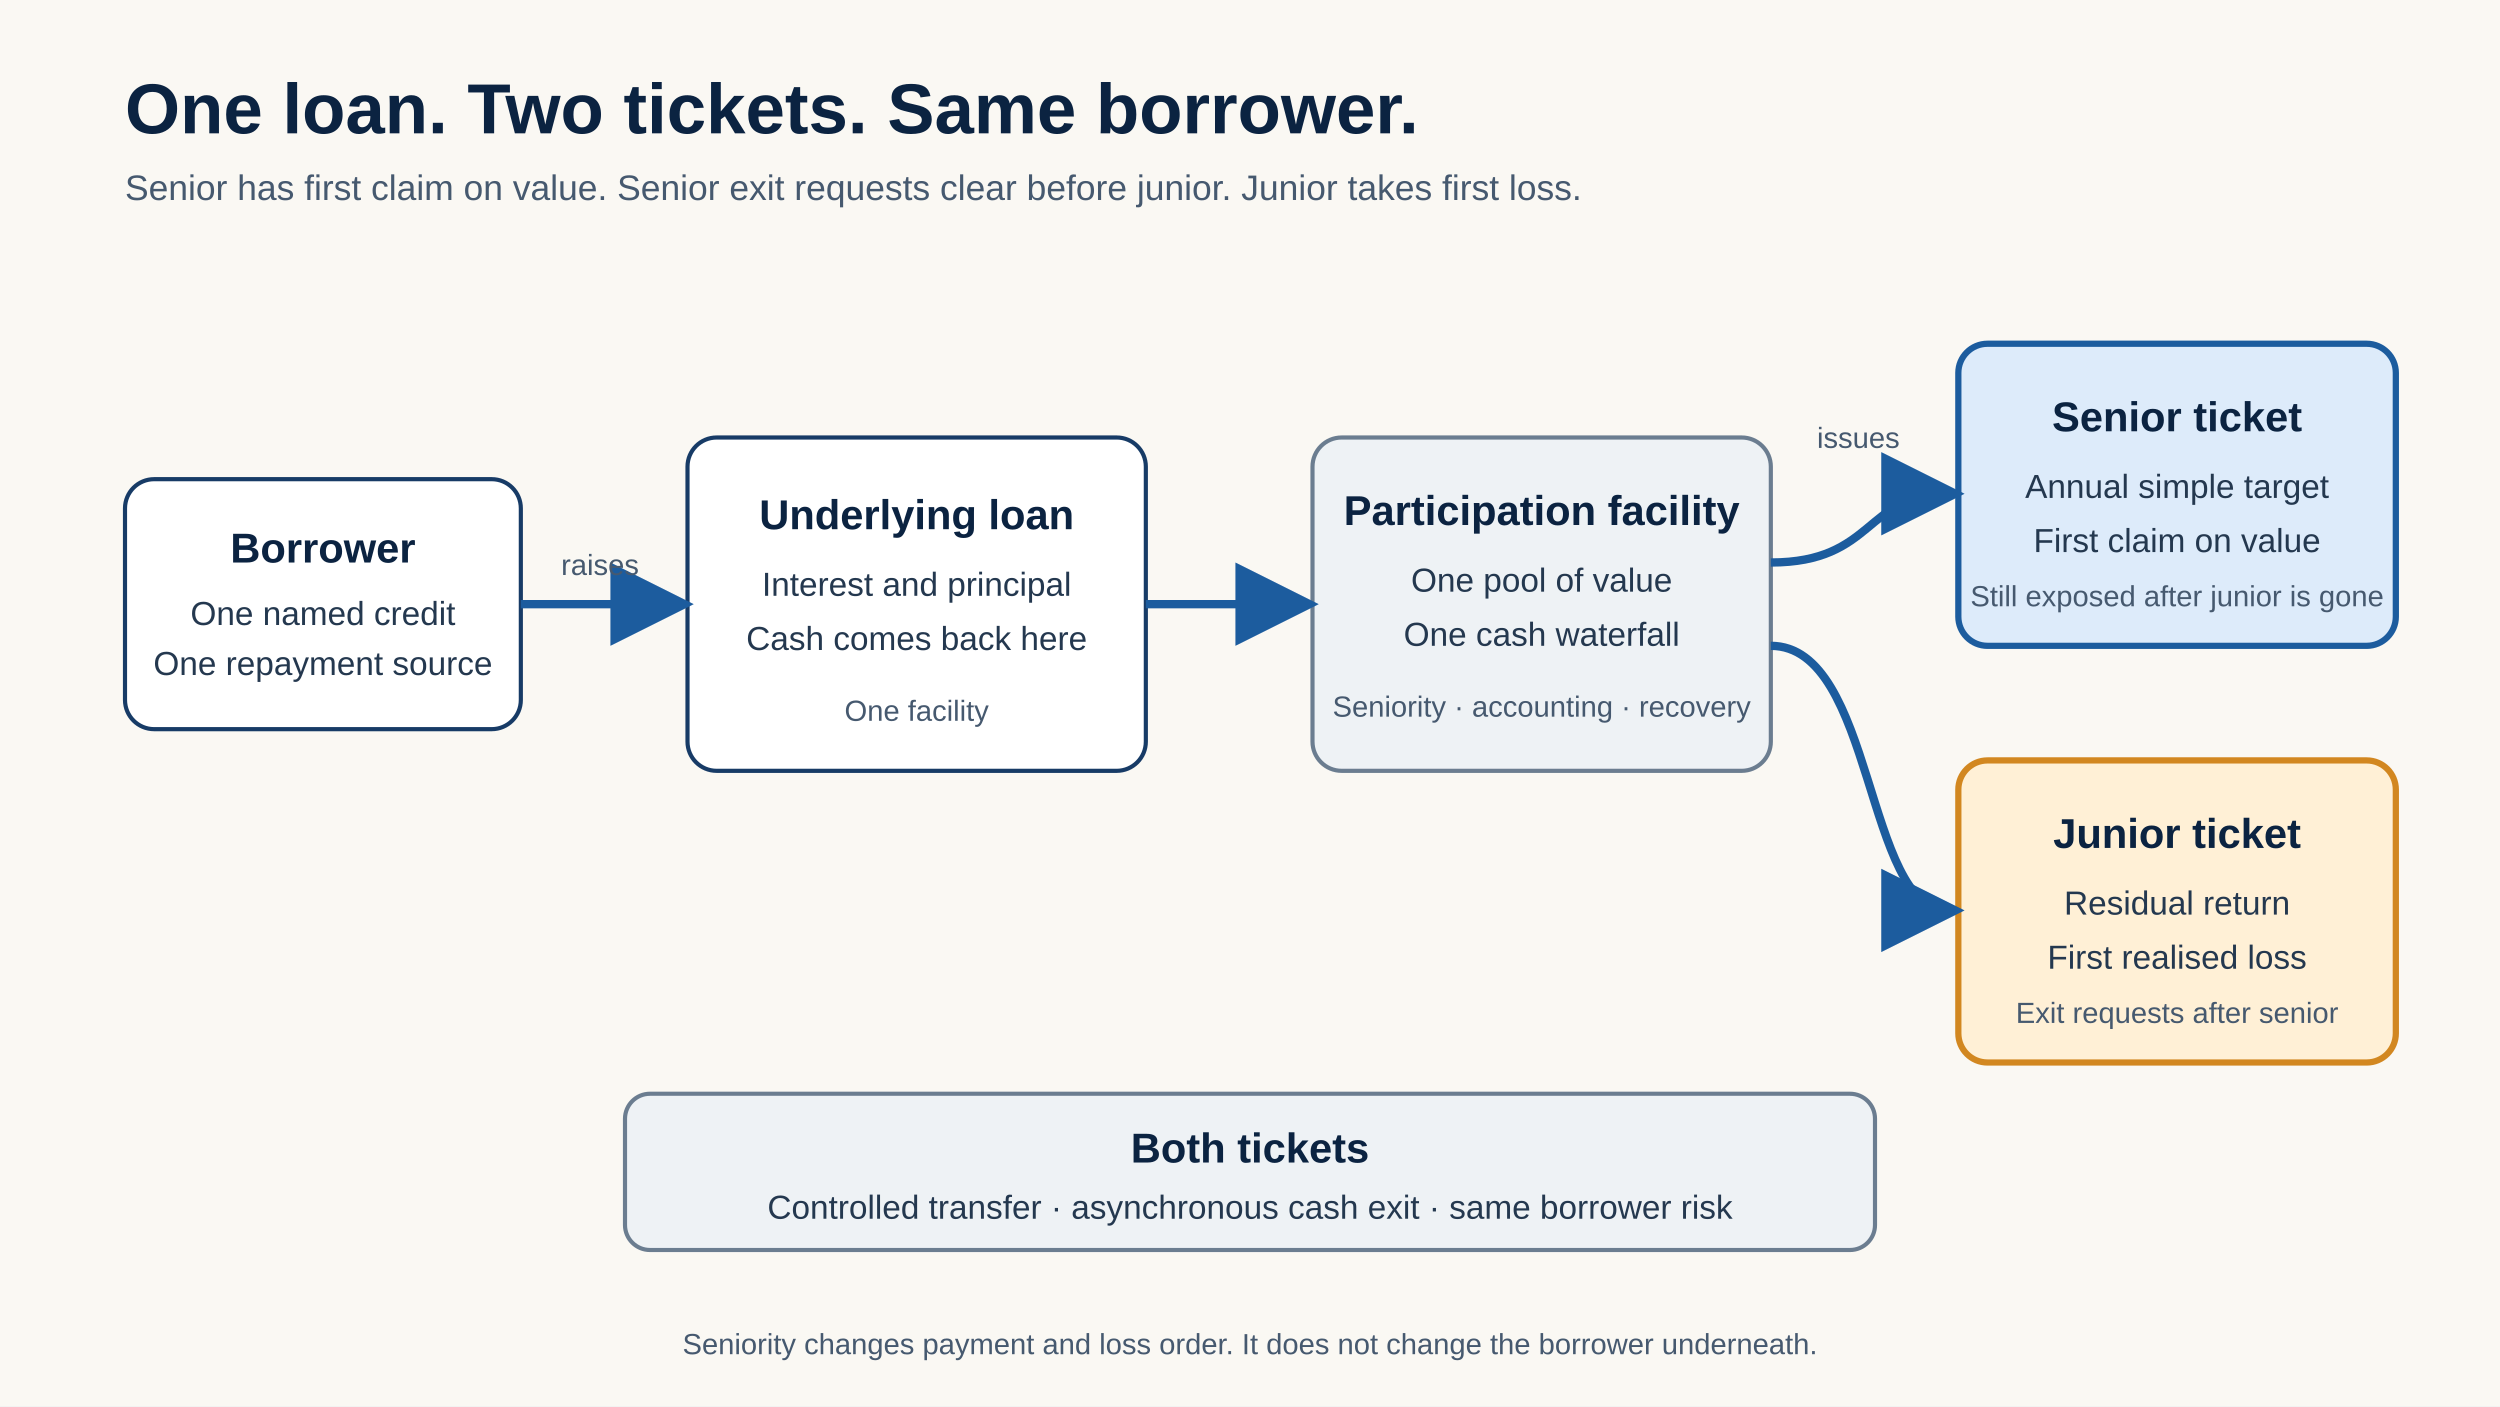
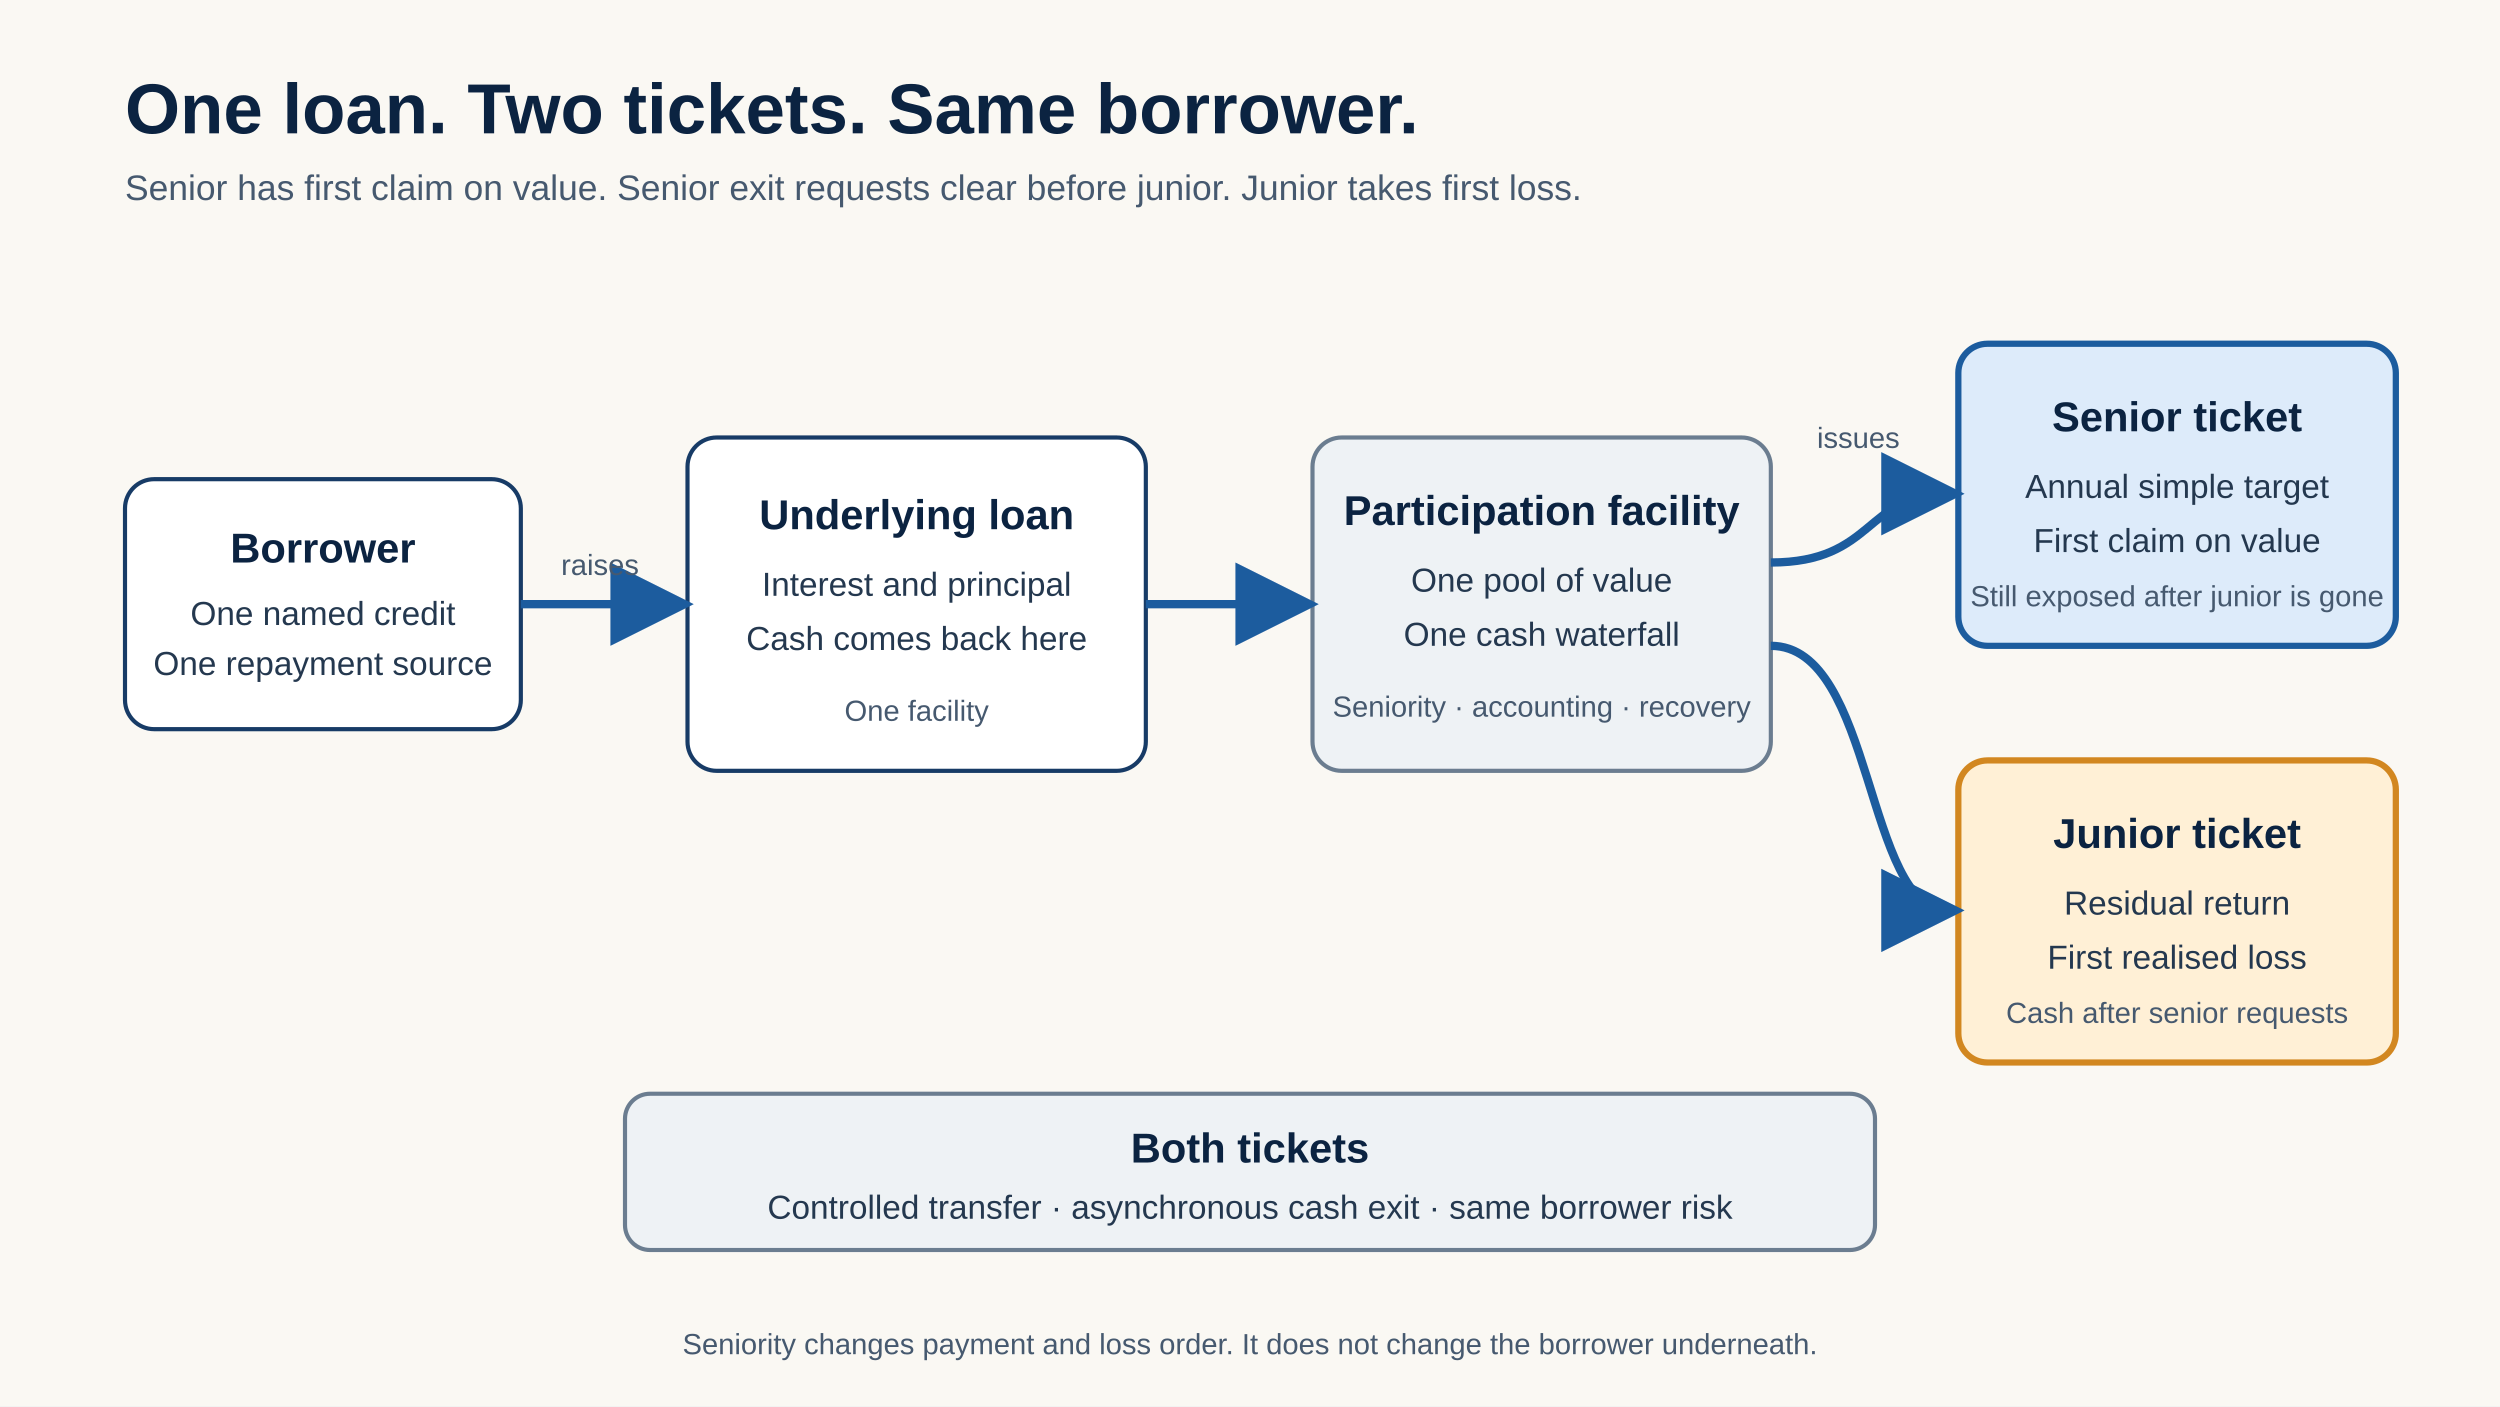
<svg xmlns="http://www.w3.org/2000/svg" viewBox="0 0 1200 675" role="img" aria-labelledby="title desc">
  <defs>
    <marker id="arrow" markerWidth="10" markerHeight="10" refX="8" refY="5" orient="auto">
      <path d="M0 0L10 5L0 10Z" fill="#1c5c9e" />
    </marker>
    <style>
      .title{font:700 34px Arial,sans-serif;fill:#0b2341}.sub{font:400 17px Arial,sans-serif;fill:#46596f}
      .h{font:700 20px Arial,sans-serif;fill:#0b2341}.t{font:400 16px Arial,sans-serif;fill:#24384f}
      .small{font:400 14px Arial,sans-serif;fill:#46596f}.line{stroke:#1c5c9e;stroke-width:4;fill:none;marker-end:url(#arrow)}
      .box{fill:#fff;stroke:#173b66;stroke-width:2}.senior{fill:#ddebfa;stroke:#1c5c9e;stroke-width:3}
      .junior{fill:#fff0d6;stroke:#d28720;stroke-width:3}.neutral{fill:#eef2f5;stroke:#6b7d90;stroke-width:2}
    </style>
  </defs>
  <rect width="1200" height="675" fill="#faf8f3" />
  <text class="title" x="60" y="64">One loan. Two tickets. Same borrower.</text>
  <text class="sub" x="60" y="96">Senior has first claim on value. Senior exit requests clear before junior. Junior takes first loss.</text>
  <rect class="box" x="60" y="230" width="190" height="120" rx="14" />
  <text class="h" x="155" y="270" text-anchor="middle">Borrower</text>
  <text class="t" x="155" y="300" text-anchor="middle">One named credit</text>
  <text class="t" x="155" y="324" text-anchor="middle">One repayment source</text>
  <rect class="box" x="330" y="210" width="220" height="160" rx="14" />
  <text class="h" x="440" y="254" text-anchor="middle">Underlying loan</text>
  <text class="t" x="440" y="286" text-anchor="middle">Interest and principal</text>
  <text class="t" x="440" y="312" text-anchor="middle">Cash comes back here</text>
  <text class="small" x="440" y="346" text-anchor="middle">One facility</text>
  <rect class="neutral" x="630" y="210" width="220" height="160" rx="14" />
  <text class="h" x="740" y="252" text-anchor="middle">Participation facility</text>
  <text class="t" x="740" y="284" text-anchor="middle">One pool of value</text>
  <text class="t" x="740" y="310" text-anchor="middle">One cash waterfall</text>
  <text class="small" x="740" y="344" text-anchor="middle">Seniority · accounting · recovery</text>
  <rect class="senior" x="940" y="165" width="210" height="145" rx="14" />
  <text class="h" x="1045" y="207" text-anchor="middle">Senior ticket</text>
  <text class="t" x="1045" y="239" text-anchor="middle">Annual simple target</text>
  <text class="t" x="1045" y="265" text-anchor="middle">First claim on value</text>
  <text class="small" x="1045" y="291" text-anchor="middle">Still exposed after junior is gone</text>
  <rect class="junior" x="940" y="365" width="210" height="145" rx="14" />
  <text class="h" x="1045" y="407" text-anchor="middle">Junior ticket</text>
  <text class="t" x="1045" y="439" text-anchor="middle">Residual return</text>
  <text class="t" x="1045" y="465" text-anchor="middle">First realised loss</text>
-   <text class="small" x="1045" y="491" text-anchor="middle">Exit requests after senior</text>
+   <text class="small" x="1045" y="491" text-anchor="middle">Cash after senior requests</text>
  <path class="line" d="M250 290H325" />
  <path class="line" d="M550 290H625" />
  <path class="line" d="M850 270C900 270 895 237 935 237" />
  <path class="line" d="M850 310C900 310 895 437 935 437" />
  <text class="small" x="288" y="276" text-anchor="middle">raises</text>
  <text class="small" x="892" y="215" text-anchor="middle">issues</text>
  <rect class="neutral" x="300" y="525" width="600" height="75" rx="12" />
  <text class="h" x="600" y="558" text-anchor="middle">Both tickets</text>
  <text class="t" x="600" y="585" text-anchor="middle">Controlled transfer · asynchronous cash exit · same borrower risk</text>
  <text class="small" x="600" y="650" text-anchor="middle">Seniority changes payment and loss order. It does not change the borrower underneath.</text>
</svg>
